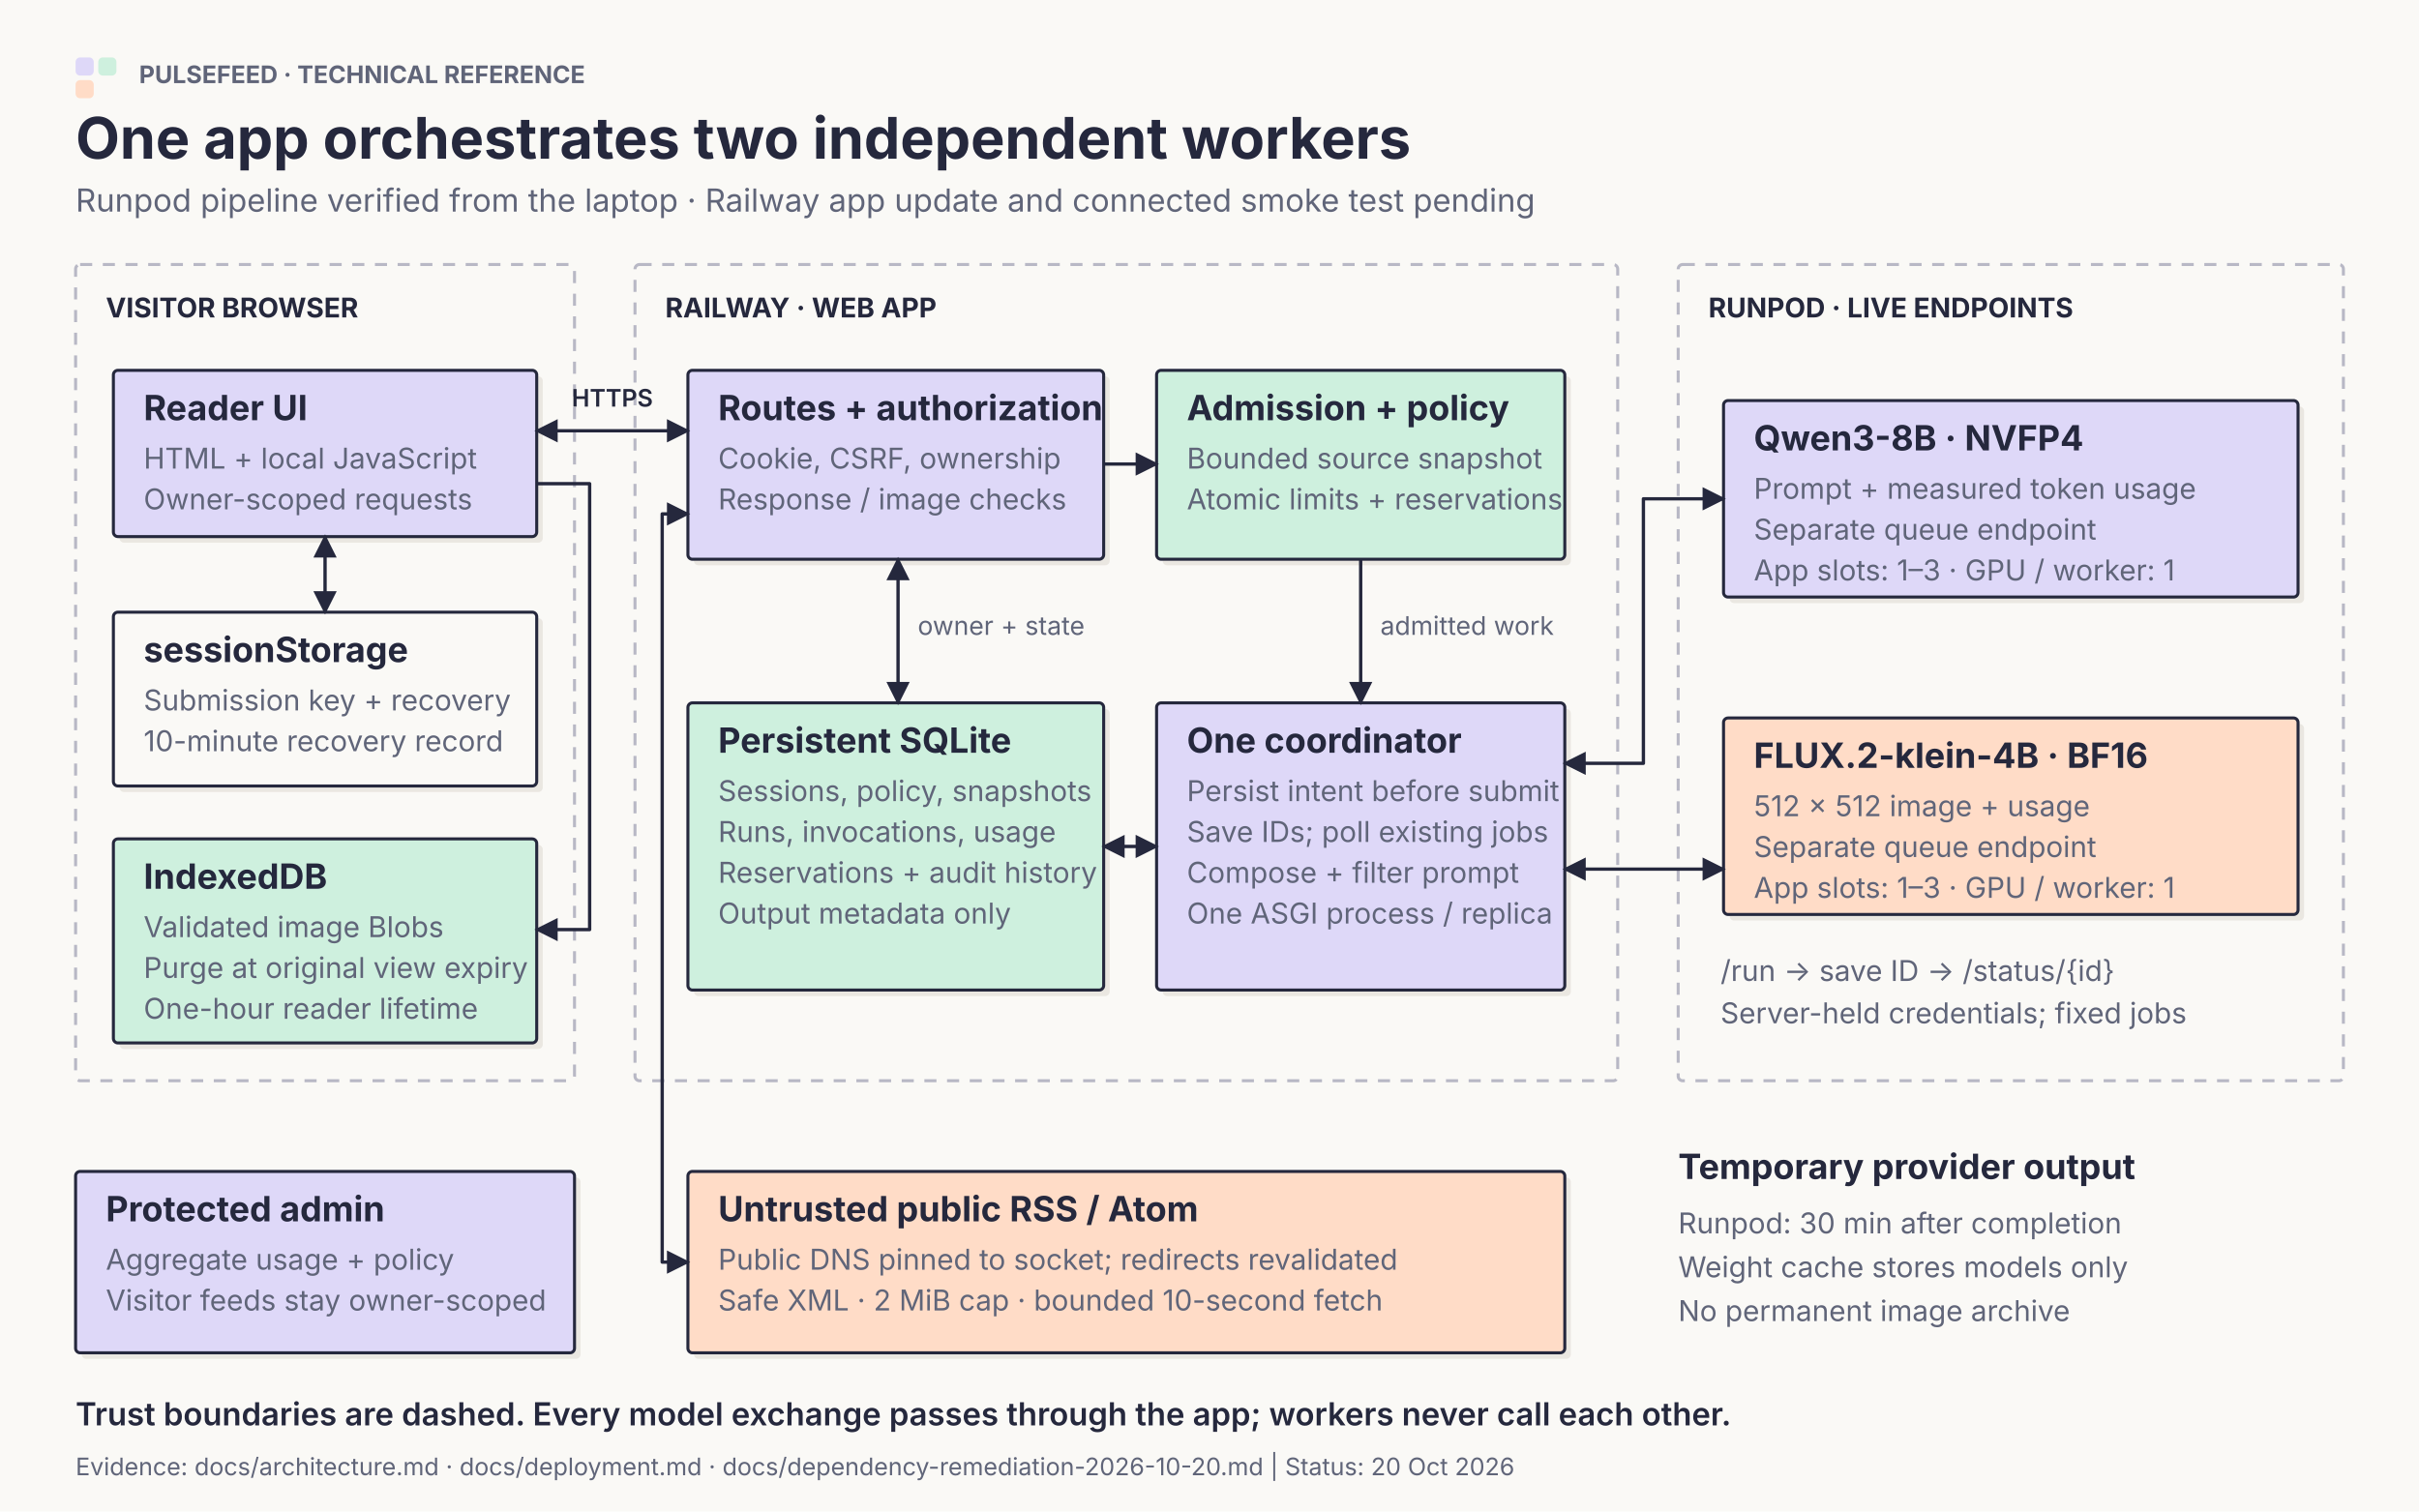
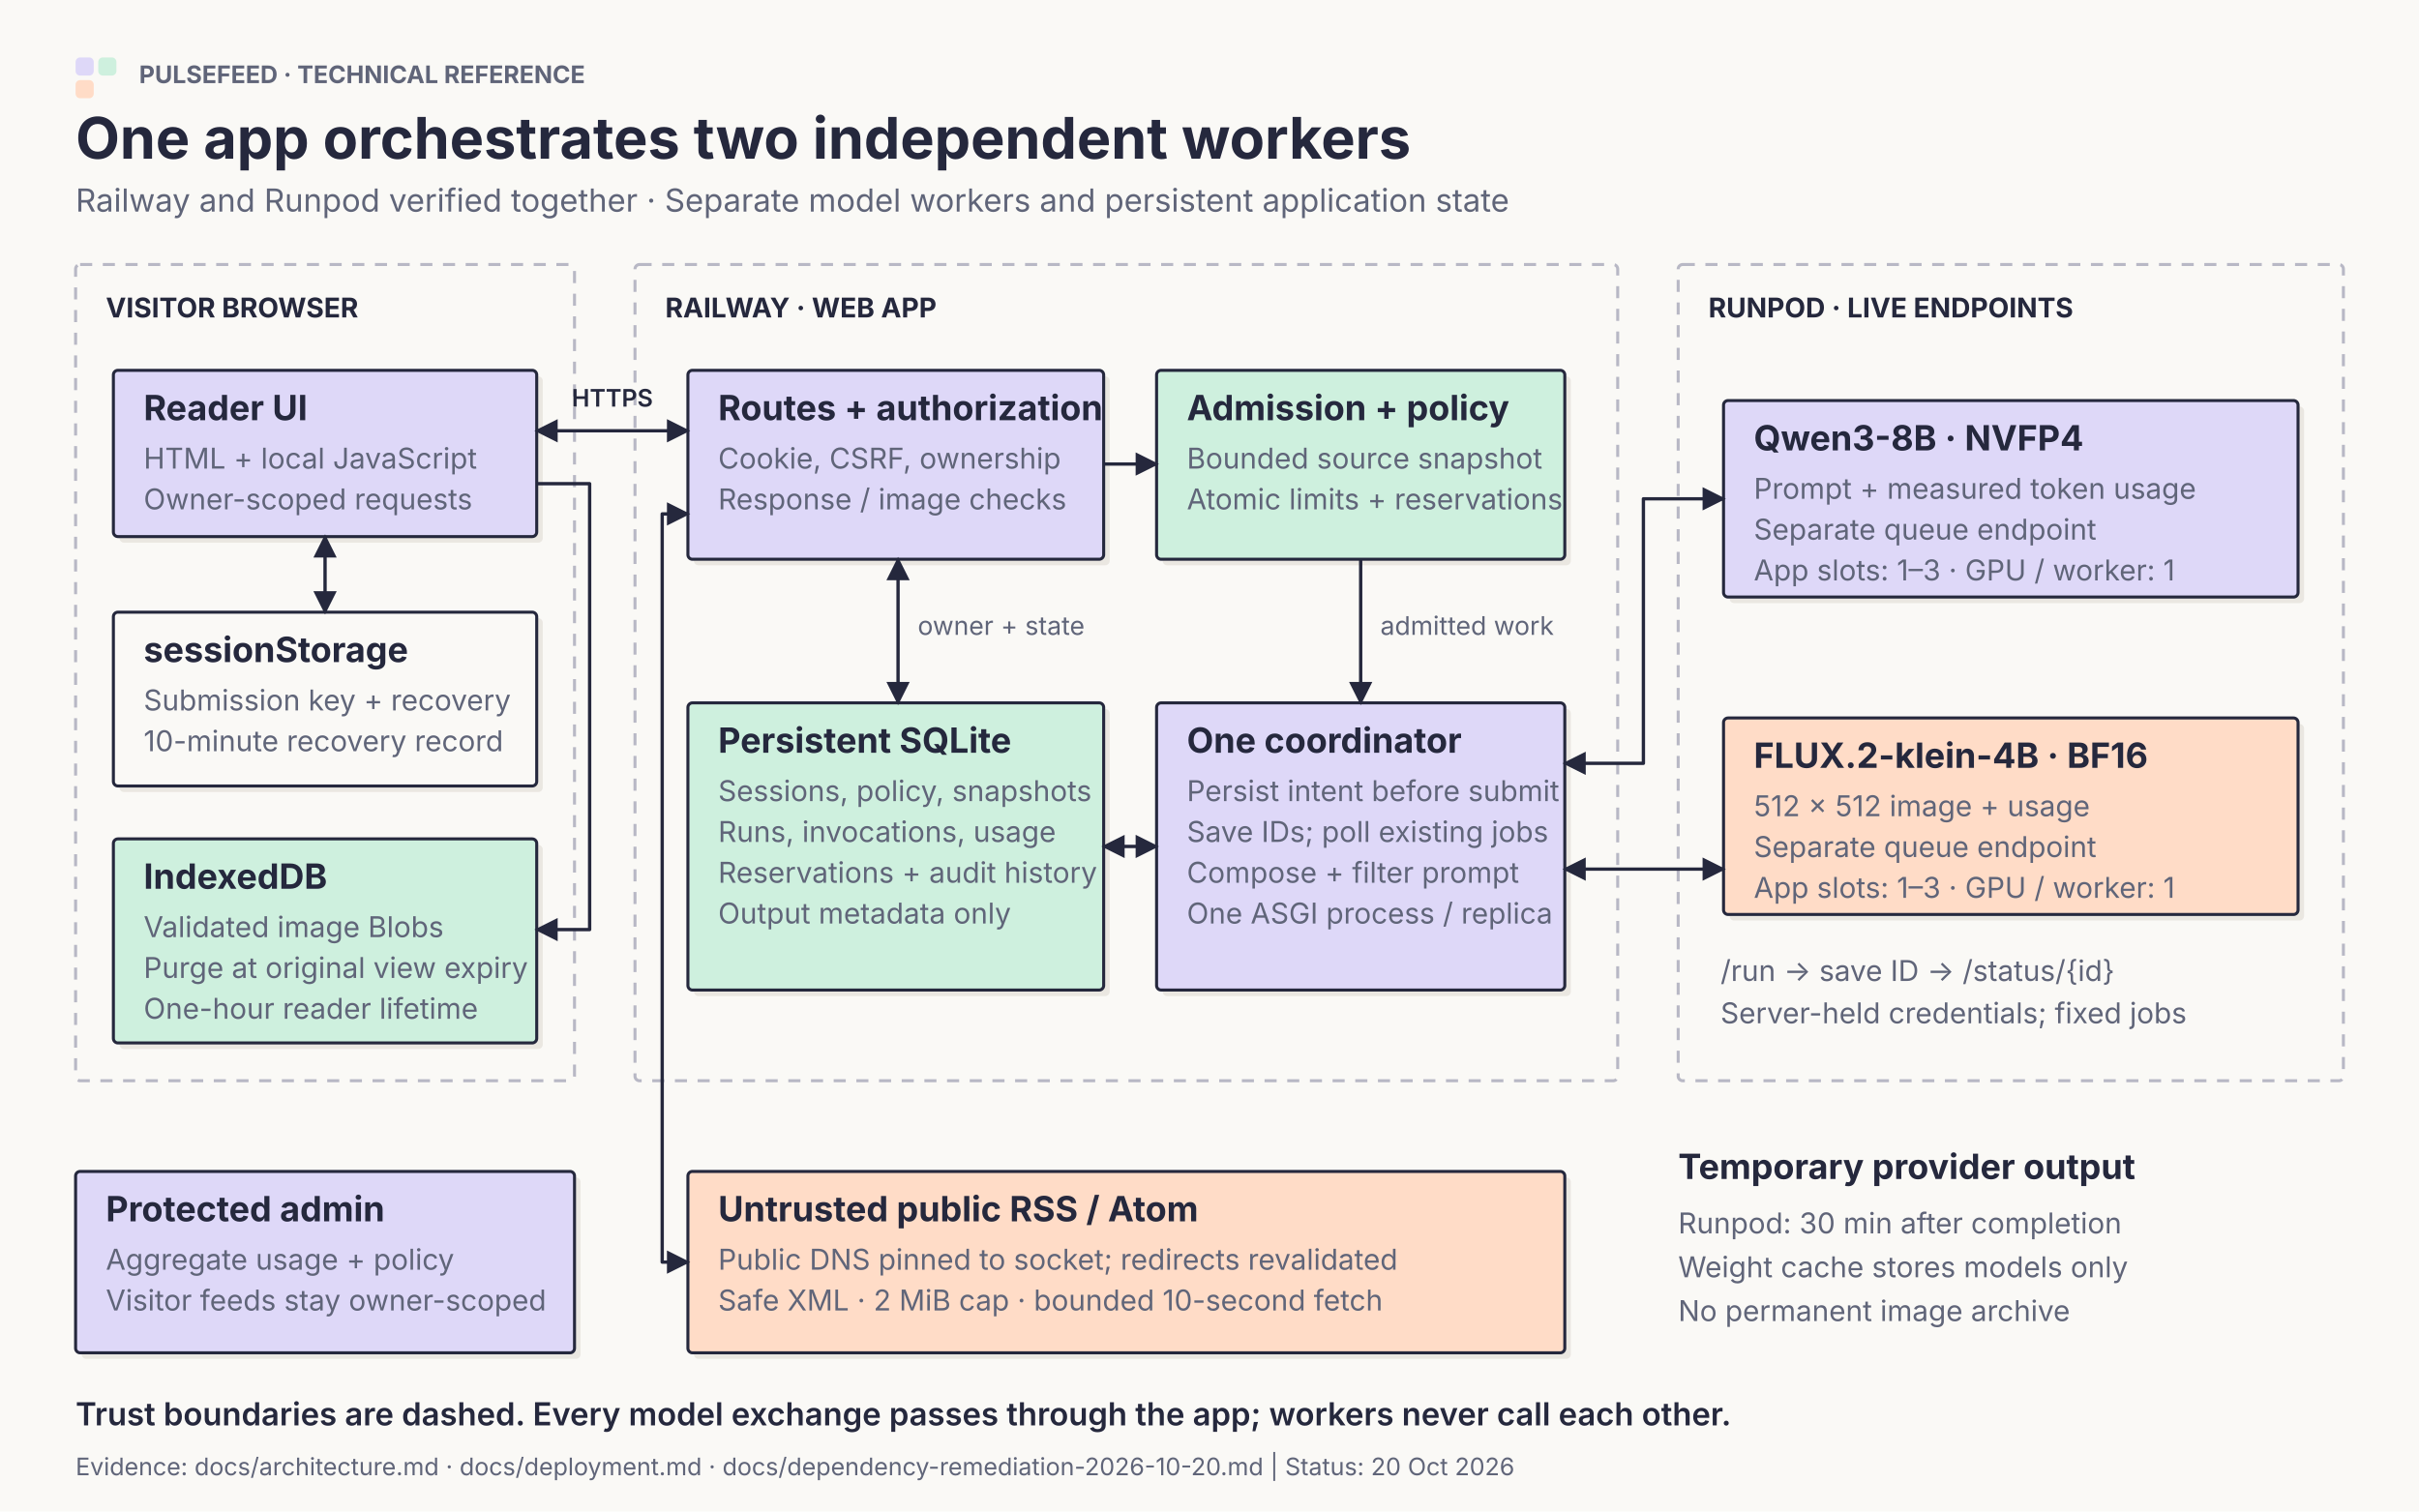
<svg xmlns="http://www.w3.org/2000/svg" width="1600" height="1000" viewBox="0 0 1600 1000" role="img" aria-labelledby="title desc">
  <defs>
    <marker id="arrow" viewBox="0 0 10 10" refX="9" refY="5" markerWidth="7" markerHeight="7" orient="auto-start-reverse">
      <path d="M0 0L10 5L0 10Z" fill="#25283D" />
    </marker>
  </defs>
  <rect width="1600" height="1000" fill="#FAF9F6" />
  <rect x="50" y="38" width="12" height="12" rx="3" fill="#DED8F8" stroke="none" stroke-width="2" />
  <rect x="65" y="38" width="12" height="12" rx="3" fill="#CEF0DE" stroke="none" stroke-width="2" />
  <rect x="50" y="53" width="12" height="12" rx="3" fill="#FFDCC7" stroke="none" stroke-width="2" />
  <text x="92" y="55.0" font-family="Inter, -apple-system, BlinkMacSystemFont, Segoe UI, Arial, sans-serif" font-size="16" font-weight="650" fill="#606579" text-anchor="start">PULSEFEED · TECHNICAL REFERENCE</text>
  <text x="50" y="105.0" font-family="Inter, -apple-system, BlinkMacSystemFont, Segoe UI, Arial, sans-serif" font-size="38" font-weight="700" fill="#25283D" text-anchor="start">One app orchestrates two independent workers</text>
-   <text x="50" y="140.0" font-family="Inter, -apple-system, BlinkMacSystemFont, Segoe UI, Arial, sans-serif" font-size="21" font-weight="400" fill="#606579" text-anchor="start">Runpod pipeline verified from the laptop · Railway app update and connected smoke test pending</text>
+   <text x="50" y="140.0" font-family="Inter, -apple-system, BlinkMacSystemFont, Segoe UI, Arial, sans-serif" font-size="21" font-weight="400" fill="#606579" text-anchor="start">Railway and Runpod verified together · Separate model workers and persistent application state</text>
  <rect x="50" y="175" width="330" height="540" rx="3" fill="#FAF9F6" stroke="#B8B8C5" stroke-width="2" stroke-dasharray="8 7" />
  <text x="70" y="210.0" font-family="Inter, -apple-system, BlinkMacSystemFont, Segoe UI, Arial, sans-serif" font-size="18" font-weight="700" fill="#25283D" text-anchor="start">VISITOR BROWSER</text>
  <rect x="420" y="175" width="650" height="540" rx="3" fill="#FAF9F6" stroke="#B8B8C5" stroke-width="2" stroke-dasharray="8 7" />
  <text x="440" y="210.0" font-family="Inter, -apple-system, BlinkMacSystemFont, Segoe UI, Arial, sans-serif" font-size="18" font-weight="700" fill="#25283D" text-anchor="start">RAILWAY · WEB APP</text>
  <rect x="1110" y="175" width="440" height="540" rx="3" fill="#FAF9F6" stroke="#B8B8C5" stroke-width="2" stroke-dasharray="8 7" />
  <text x="1130" y="210.0" font-family="Inter, -apple-system, BlinkMacSystemFont, Segoe UI, Arial, sans-serif" font-size="18" font-weight="700" fill="#25283D" text-anchor="start">RUNPOD · LIVE ENDPOINTS</text>
  <rect x="79" y="249" width="280" height="110" rx="3" fill="#EAE7E1" stroke="none" stroke-width="2" />
  <rect x="75" y="245" width="280" height="110" rx="3" fill="#DED8F8" stroke="#25283D" stroke-width="2" />
  <text x="95" y="278.0" font-family="Inter, -apple-system, BlinkMacSystemFont, Segoe UI, Arial, sans-serif" font-size="23" font-weight="650" fill="#25283D" text-anchor="start">Reader UI</text>
  <text x="95" y="310" font-family="Inter, -apple-system, BlinkMacSystemFont, Segoe UI, Arial, sans-serif" font-size="19" font-weight="400" fill="#606579" text-anchor="start">HTML + local JavaScript</text>
  <text x="95" y="337" font-family="Inter, -apple-system, BlinkMacSystemFont, Segoe UI, Arial, sans-serif" font-size="19" font-weight="400" fill="#606579" text-anchor="start">Owner-scoped requests</text>
  <rect x="79" y="409" width="280" height="115" rx="3" fill="#EAE7E1" stroke="none" stroke-width="2" />
  <rect x="75" y="405" width="280" height="115" rx="3" fill="#FAF9F6" stroke="#25283D" stroke-width="2" />
  <text x="95" y="438.0" font-family="Inter, -apple-system, BlinkMacSystemFont, Segoe UI, Arial, sans-serif" font-size="23" font-weight="650" fill="#25283D" text-anchor="start">sessionStorage</text>
  <text x="95" y="470" font-family="Inter, -apple-system, BlinkMacSystemFont, Segoe UI, Arial, sans-serif" font-size="19" font-weight="400" fill="#606579" text-anchor="start">Submission key + recovery</text>
  <text x="95" y="497" font-family="Inter, -apple-system, BlinkMacSystemFont, Segoe UI, Arial, sans-serif" font-size="19" font-weight="400" fill="#606579" text-anchor="start">10-minute recovery record</text>
  <rect x="79" y="559" width="280" height="135" rx="3" fill="#EAE7E1" stroke="none" stroke-width="2" />
  <rect x="75" y="555" width="280" height="135" rx="3" fill="#CEF0DE" stroke="#25283D" stroke-width="2" />
  <text x="95" y="588.0" font-family="Inter, -apple-system, BlinkMacSystemFont, Segoe UI, Arial, sans-serif" font-size="23" font-weight="650" fill="#25283D" text-anchor="start">IndexedDB</text>
  <text x="95" y="620" font-family="Inter, -apple-system, BlinkMacSystemFont, Segoe UI, Arial, sans-serif" font-size="19" font-weight="400" fill="#606579" text-anchor="start">Validated image Blobs</text>
  <text x="95" y="647" font-family="Inter, -apple-system, BlinkMacSystemFont, Segoe UI, Arial, sans-serif" font-size="19" font-weight="400" fill="#606579" text-anchor="start">Purge at original view expiry</text>
  <text x="95" y="674" font-family="Inter, -apple-system, BlinkMacSystemFont, Segoe UI, Arial, sans-serif" font-size="19" font-weight="400" fill="#606579" text-anchor="start">One-hour reader lifetime</text>
  <polyline points="215,355 215,405" fill="none" stroke="#25283D" stroke-width="2.2" stroke-linejoin="round" marker-end="url(#arrow)" marker-start="url(#arrow)" />
  <polyline points="355,320 390,320 390,615 355,615" fill="none" stroke="#25283D" stroke-width="2.2" stroke-linejoin="round" marker-end="url(#arrow)" />
  <rect x="459" y="249" width="275" height="125" rx="3" fill="#EAE7E1" stroke="none" stroke-width="2" />
  <rect x="455" y="245" width="275" height="125" rx="3" fill="#DED8F8" stroke="#25283D" stroke-width="2" />
  <text x="475" y="278.0" font-family="Inter, -apple-system, BlinkMacSystemFont, Segoe UI, Arial, sans-serif" font-size="23" font-weight="650" fill="#25283D" text-anchor="start">Routes + authorization</text>
  <text x="475" y="310" font-family="Inter, -apple-system, BlinkMacSystemFont, Segoe UI, Arial, sans-serif" font-size="19" font-weight="400" fill="#606579" text-anchor="start">Cookie, CSRF, ownership</text>
  <text x="475" y="337" font-family="Inter, -apple-system, BlinkMacSystemFont, Segoe UI, Arial, sans-serif" font-size="19" font-weight="400" fill="#606579" text-anchor="start">Response / image checks</text>
  <rect x="769" y="249" width="270" height="125" rx="3" fill="#EAE7E1" stroke="none" stroke-width="2" />
  <rect x="765" y="245" width="270" height="125" rx="3" fill="#CEF0DE" stroke="#25283D" stroke-width="2" />
  <text x="785" y="278.0" font-family="Inter, -apple-system, BlinkMacSystemFont, Segoe UI, Arial, sans-serif" font-size="23" font-weight="650" fill="#25283D" text-anchor="start">Admission + policy</text>
  <text x="785" y="310" font-family="Inter, -apple-system, BlinkMacSystemFont, Segoe UI, Arial, sans-serif" font-size="19" font-weight="400" fill="#606579" text-anchor="start">Bounded source snapshot</text>
  <text x="785" y="337" font-family="Inter, -apple-system, BlinkMacSystemFont, Segoe UI, Arial, sans-serif" font-size="19" font-weight="400" fill="#606579" text-anchor="start">Atomic limits + reservations</text>
  <rect x="459" y="469" width="275" height="190" rx="3" fill="#EAE7E1" stroke="none" stroke-width="2" />
  <rect x="455" y="465" width="275" height="190" rx="3" fill="#CEF0DE" stroke="#25283D" stroke-width="2" />
  <text x="475" y="498.0" font-family="Inter, -apple-system, BlinkMacSystemFont, Segoe UI, Arial, sans-serif" font-size="23" font-weight="650" fill="#25283D" text-anchor="start">Persistent SQLite</text>
  <text x="475" y="530" font-family="Inter, -apple-system, BlinkMacSystemFont, Segoe UI, Arial, sans-serif" font-size="19" font-weight="400" fill="#606579" text-anchor="start">Sessions, policy, snapshots</text>
  <text x="475" y="557" font-family="Inter, -apple-system, BlinkMacSystemFont, Segoe UI, Arial, sans-serif" font-size="19" font-weight="400" fill="#606579" text-anchor="start">Runs, invocations, usage</text>
  <text x="475" y="584" font-family="Inter, -apple-system, BlinkMacSystemFont, Segoe UI, Arial, sans-serif" font-size="19" font-weight="400" fill="#606579" text-anchor="start">Reservations + audit history</text>
  <text x="475" y="611" font-family="Inter, -apple-system, BlinkMacSystemFont, Segoe UI, Arial, sans-serif" font-size="19" font-weight="400" fill="#606579" text-anchor="start">Output metadata only</text>
  <rect x="769" y="469" width="270" height="190" rx="3" fill="#EAE7E1" stroke="none" stroke-width="2" />
  <rect x="765" y="465" width="270" height="190" rx="3" fill="#DED8F8" stroke="#25283D" stroke-width="2" />
  <text x="785" y="498.0" font-family="Inter, -apple-system, BlinkMacSystemFont, Segoe UI, Arial, sans-serif" font-size="23" font-weight="650" fill="#25283D" text-anchor="start">One coordinator</text>
  <text x="785" y="530" font-family="Inter, -apple-system, BlinkMacSystemFont, Segoe UI, Arial, sans-serif" font-size="19" font-weight="400" fill="#606579" text-anchor="start">Persist intent before submit</text>
  <text x="785" y="557" font-family="Inter, -apple-system, BlinkMacSystemFont, Segoe UI, Arial, sans-serif" font-size="19" font-weight="400" fill="#606579" text-anchor="start">Save IDs; poll existing jobs</text>
  <text x="785" y="584" font-family="Inter, -apple-system, BlinkMacSystemFont, Segoe UI, Arial, sans-serif" font-size="19" font-weight="400" fill="#606579" text-anchor="start">Compose + filter prompt</text>
  <text x="785" y="611" font-family="Inter, -apple-system, BlinkMacSystemFont, Segoe UI, Arial, sans-serif" font-size="19" font-weight="400" fill="#606579" text-anchor="start">One ASGI process / replica</text>
  <polyline points="355,285 455,285" fill="none" stroke="#25283D" stroke-width="2.2" stroke-linejoin="round" marker-end="url(#arrow)" marker-start="url(#arrow)" />
  <text x="405" y="269.0" font-family="Inter, -apple-system, BlinkMacSystemFont, Segoe UI, Arial, sans-serif" font-size="16" font-weight="600" fill="#25283D" text-anchor="middle">HTTPS</text>
  <polyline points="730,307 765,307" fill="none" stroke="#25283D" stroke-width="2.2" stroke-linejoin="round" marker-end="url(#arrow)" />
  <polyline points="594,370 594,465" fill="none" stroke="#25283D" stroke-width="2.2" stroke-linejoin="round" marker-end="url(#arrow)" marker-start="url(#arrow)" />
  <text x="607" y="420.0" font-family="Inter, -apple-system, BlinkMacSystemFont, Segoe UI, Arial, sans-serif" font-size="17" font-weight="400" fill="#606579" text-anchor="start">owner + state</text>
  <polyline points="900,370 900,465" fill="none" stroke="#25283D" stroke-width="2.2" stroke-linejoin="round" marker-end="url(#arrow)" />
  <text x="913" y="420.0" font-family="Inter, -apple-system, BlinkMacSystemFont, Segoe UI, Arial, sans-serif" font-size="17" font-weight="400" fill="#606579" text-anchor="start">admitted work</text>
  <polyline points="765,560 730,560" fill="none" stroke="#25283D" stroke-width="2.2" stroke-linejoin="round" marker-end="url(#arrow)" marker-start="url(#arrow)" />
  <rect x="1144" y="269" width="380" height="130" rx="3" fill="#EAE7E1" stroke="none" stroke-width="2" />
  <rect x="1140" y="265" width="380" height="130" rx="3" fill="#DED8F8" stroke="#25283D" stroke-width="2" />
  <text x="1160" y="298.0" font-family="Inter, -apple-system, BlinkMacSystemFont, Segoe UI, Arial, sans-serif" font-size="23" font-weight="650" fill="#25283D" text-anchor="start">Qwen3-8B · NVFP4</text>
  <text x="1160" y="330" font-family="Inter, -apple-system, BlinkMacSystemFont, Segoe UI, Arial, sans-serif" font-size="19" font-weight="400" fill="#606579" text-anchor="start">Prompt + measured token usage</text>
  <text x="1160" y="357" font-family="Inter, -apple-system, BlinkMacSystemFont, Segoe UI, Arial, sans-serif" font-size="19" font-weight="400" fill="#606579" text-anchor="start">Separate queue endpoint</text>
  <text x="1160" y="384" font-family="Inter, -apple-system, BlinkMacSystemFont, Segoe UI, Arial, sans-serif" font-size="19" font-weight="400" fill="#606579" text-anchor="start">App slots: 1–3 · GPU / worker: 1</text>
  <rect x="1144" y="479" width="380" height="130" rx="3" fill="#EAE7E1" stroke="none" stroke-width="2" />
  <rect x="1140" y="475" width="380" height="130" rx="3" fill="#FFDCC7" stroke="#25283D" stroke-width="2" />
  <text x="1160" y="508.0" font-family="Inter, -apple-system, BlinkMacSystemFont, Segoe UI, Arial, sans-serif" font-size="23" font-weight="650" fill="#25283D" text-anchor="start">FLUX.2-klein-4B · BF16</text>
  <text x="1160" y="540" font-family="Inter, -apple-system, BlinkMacSystemFont, Segoe UI, Arial, sans-serif" font-size="19" font-weight="400" fill="#606579" text-anchor="start">512 × 512 image + usage</text>
  <text x="1160" y="567" font-family="Inter, -apple-system, BlinkMacSystemFont, Segoe UI, Arial, sans-serif" font-size="19" font-weight="400" fill="#606579" text-anchor="start">Separate queue endpoint</text>
  <text x="1160" y="594" font-family="Inter, -apple-system, BlinkMacSystemFont, Segoe UI, Arial, sans-serif" font-size="19" font-weight="400" fill="#606579" text-anchor="start">App slots: 1–3 · GPU / worker: 1</text>
  <polyline points="1035,505 1087,505 1087,330 1140,330" fill="none" stroke="#25283D" stroke-width="2.2" stroke-linejoin="round" marker-end="url(#arrow)" marker-start="url(#arrow)" />
  <polyline points="1035,575 1140,575" fill="none" stroke="#25283D" stroke-width="2.2" stroke-linejoin="round" marker-end="url(#arrow)" marker-start="url(#arrow)" />
  <text x="1138" y="649" font-family="Inter, -apple-system, BlinkMacSystemFont, Segoe UI, Arial, sans-serif" font-size="19" font-weight="400" fill="#606579" text-anchor="start">/run → save ID → /status/{id}</text>
  <text x="1138" y="677" font-family="Inter, -apple-system, BlinkMacSystemFont, Segoe UI, Arial, sans-serif" font-size="19" font-weight="400" fill="#606579" text-anchor="start">Server-held credentials; fixed jobs</text>
  <rect x="459" y="779" width="580" height="120" rx="3" fill="#EAE7E1" stroke="none" stroke-width="2" />
  <rect x="455" y="775" width="580" height="120" rx="3" fill="#FFDCC7" stroke="#25283D" stroke-width="2" />
  <text x="475" y="808.0" font-family="Inter, -apple-system, BlinkMacSystemFont, Segoe UI, Arial, sans-serif" font-size="23" font-weight="650" fill="#25283D" text-anchor="start">Untrusted public RSS / Atom</text>
  <text x="475" y="840" font-family="Inter, -apple-system, BlinkMacSystemFont, Segoe UI, Arial, sans-serif" font-size="19" font-weight="400" fill="#606579" text-anchor="start">Public DNS pinned to socket; redirects revalidated</text>
  <text x="475" y="867" font-family="Inter, -apple-system, BlinkMacSystemFont, Segoe UI, Arial, sans-serif" font-size="19" font-weight="400" fill="#606579" text-anchor="start">Safe XML · 2 MiB cap · bounded 10-second fetch</text>
  <polyline points="455,340 438,340 438,835 455,835" fill="none" stroke="#25283D" stroke-width="2.2" stroke-linejoin="round" marker-end="url(#arrow)" marker-start="url(#arrow)" />
  <rect x="54" y="779" width="330" height="120" rx="3" fill="#EAE7E1" stroke="none" stroke-width="2" />
  <rect x="50" y="775" width="330" height="120" rx="3" fill="#DED8F8" stroke="#25283D" stroke-width="2" />
  <text x="70" y="808.0" font-family="Inter, -apple-system, BlinkMacSystemFont, Segoe UI, Arial, sans-serif" font-size="23" font-weight="650" fill="#25283D" text-anchor="start">Protected admin</text>
  <text x="70" y="840" font-family="Inter, -apple-system, BlinkMacSystemFont, Segoe UI, Arial, sans-serif" font-size="19" font-weight="400" fill="#606579" text-anchor="start">Aggregate usage + policy</text>
  <text x="70" y="867" font-family="Inter, -apple-system, BlinkMacSystemFont, Segoe UI, Arial, sans-serif" font-size="19" font-weight="400" fill="#606579" text-anchor="start">Visitor feeds stay owner-scoped</text>
  <text x="1110" y="780.0" font-family="Inter, -apple-system, BlinkMacSystemFont, Segoe UI, Arial, sans-serif" font-size="23" font-weight="650" fill="#25283D" text-anchor="start">Temporary provider output</text>
  <text x="1110" y="816" font-family="Inter, -apple-system, BlinkMacSystemFont, Segoe UI, Arial, sans-serif" font-size="19" font-weight="400" fill="#606579" text-anchor="start">Runpod: 30 min after completion</text>
  <text x="1110" y="845" font-family="Inter, -apple-system, BlinkMacSystemFont, Segoe UI, Arial, sans-serif" font-size="19" font-weight="400" fill="#606579" text-anchor="start">Weight cache stores models only</text>
  <text x="1110" y="874" font-family="Inter, -apple-system, BlinkMacSystemFont, Segoe UI, Arial, sans-serif" font-size="19" font-weight="400" fill="#606579" text-anchor="start">No permanent image archive</text>
  <text x="50" y="943.0" font-family="Inter, -apple-system, BlinkMacSystemFont, Segoe UI, Arial, sans-serif" font-size="21" font-weight="600" fill="#25283D" text-anchor="start">Trust boundaries are dashed. Every model exchange passes through the app; workers never call each other.</text>
  <text x="50" y="976.0" font-family="Inter, -apple-system, BlinkMacSystemFont, Segoe UI, Arial, sans-serif" font-size="16" font-weight="400" fill="#606579" text-anchor="start">Evidence: docs/architecture.md · docs/deployment.md · docs/dependency-remediation-2026-10-20.md | Status: 20 Oct 2026</text>
</svg>
